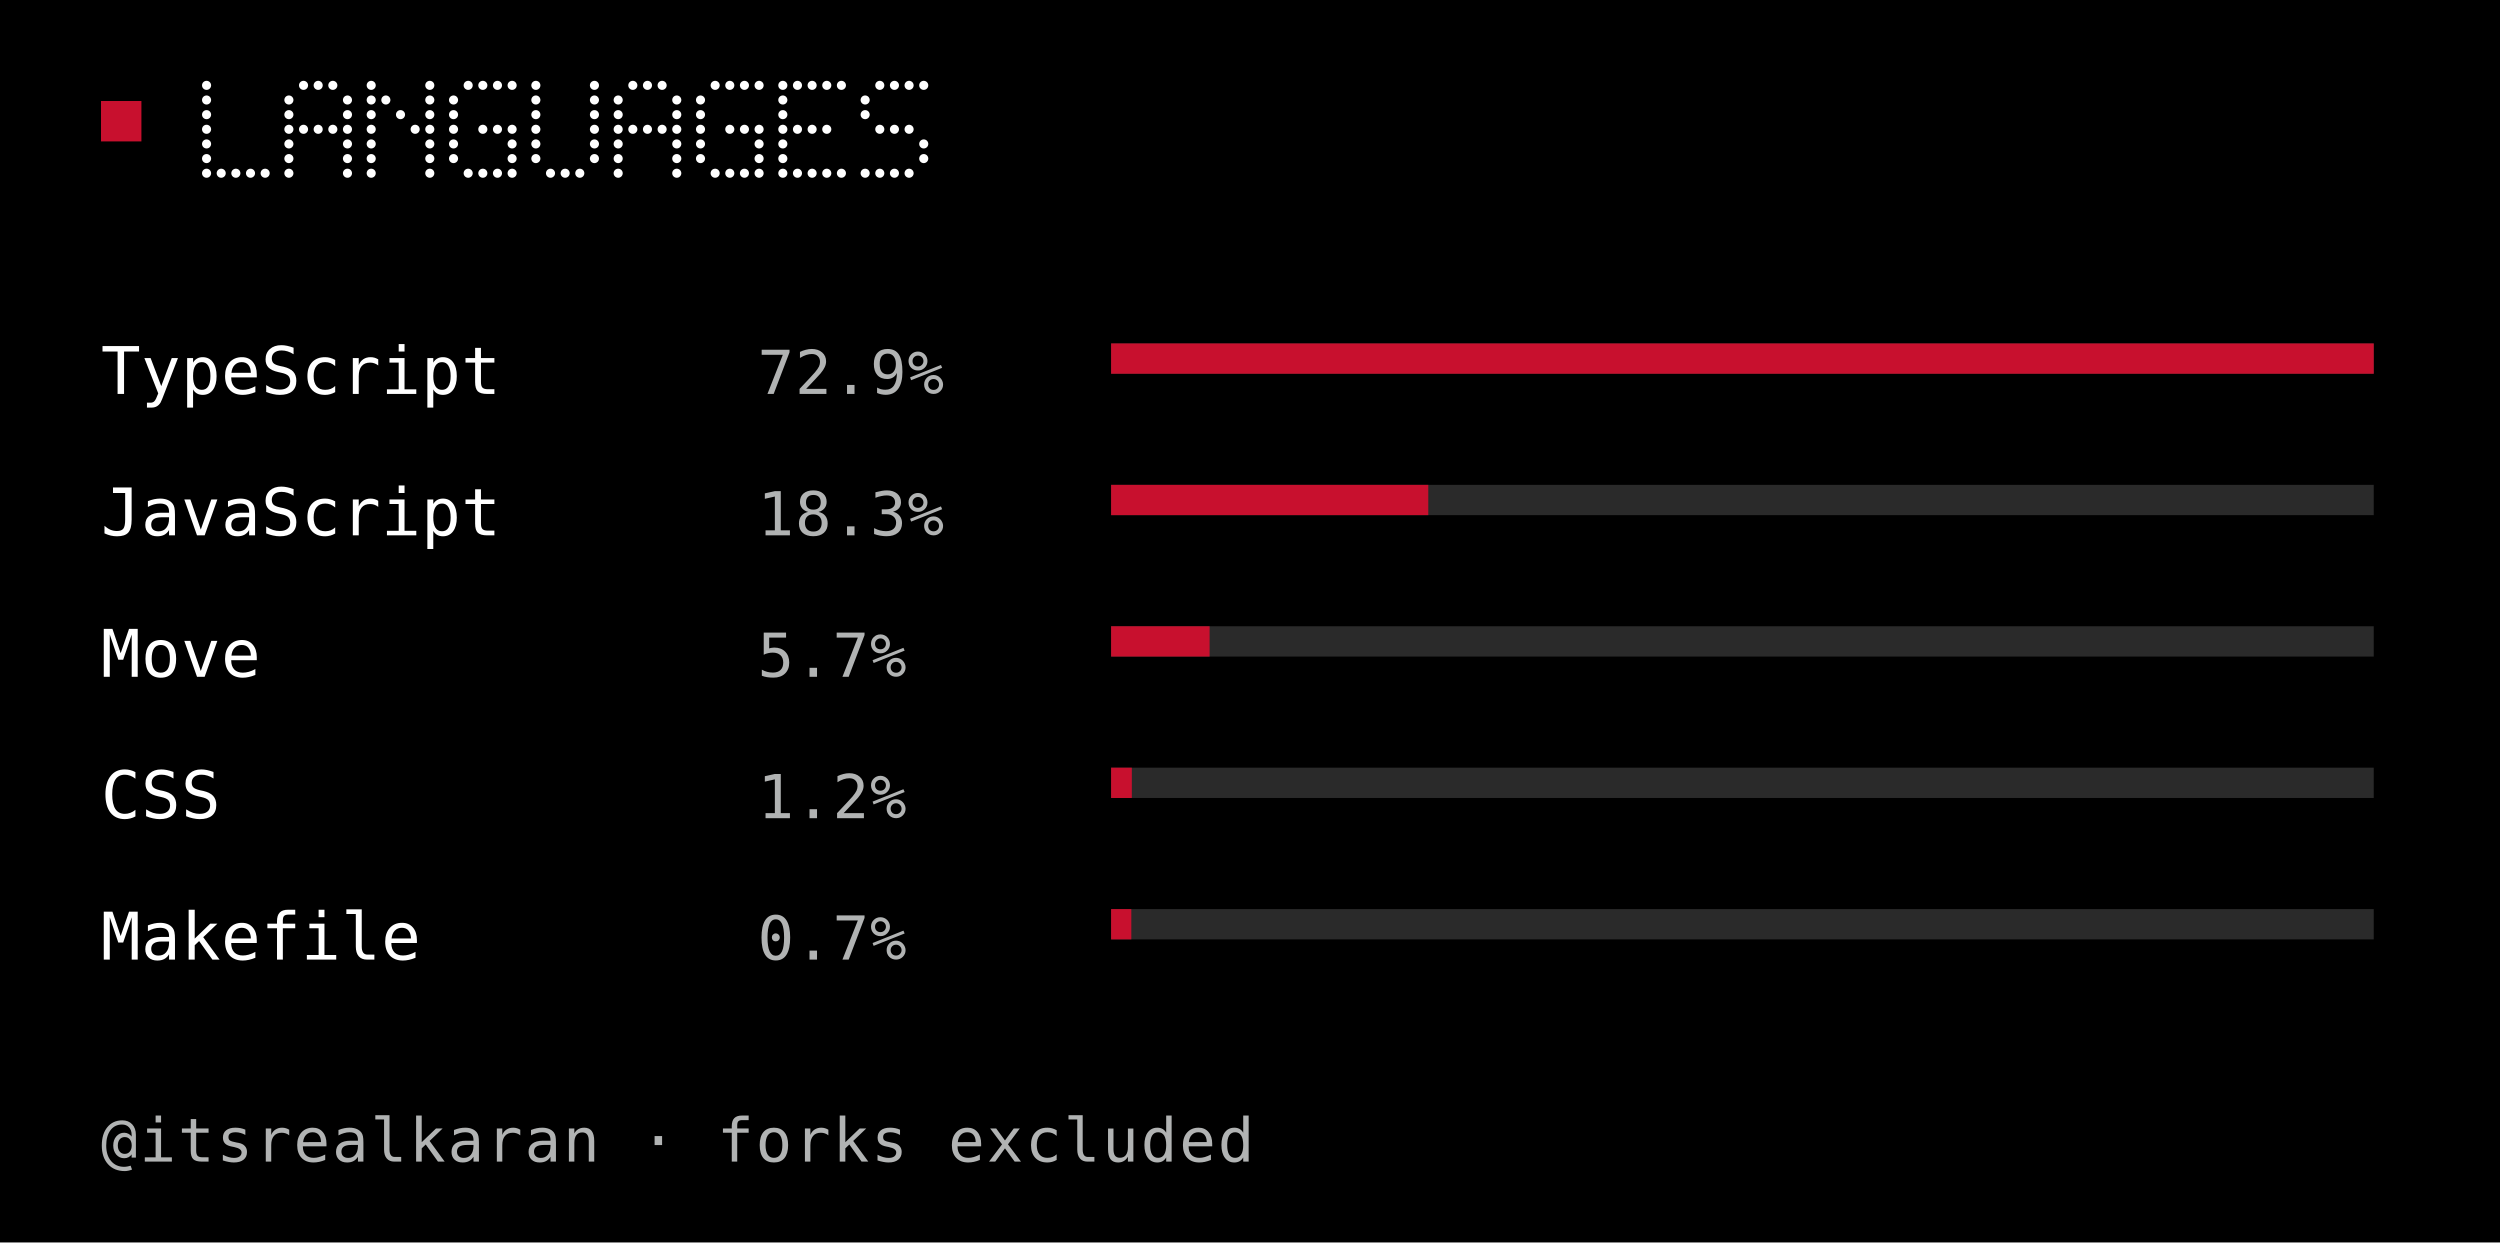
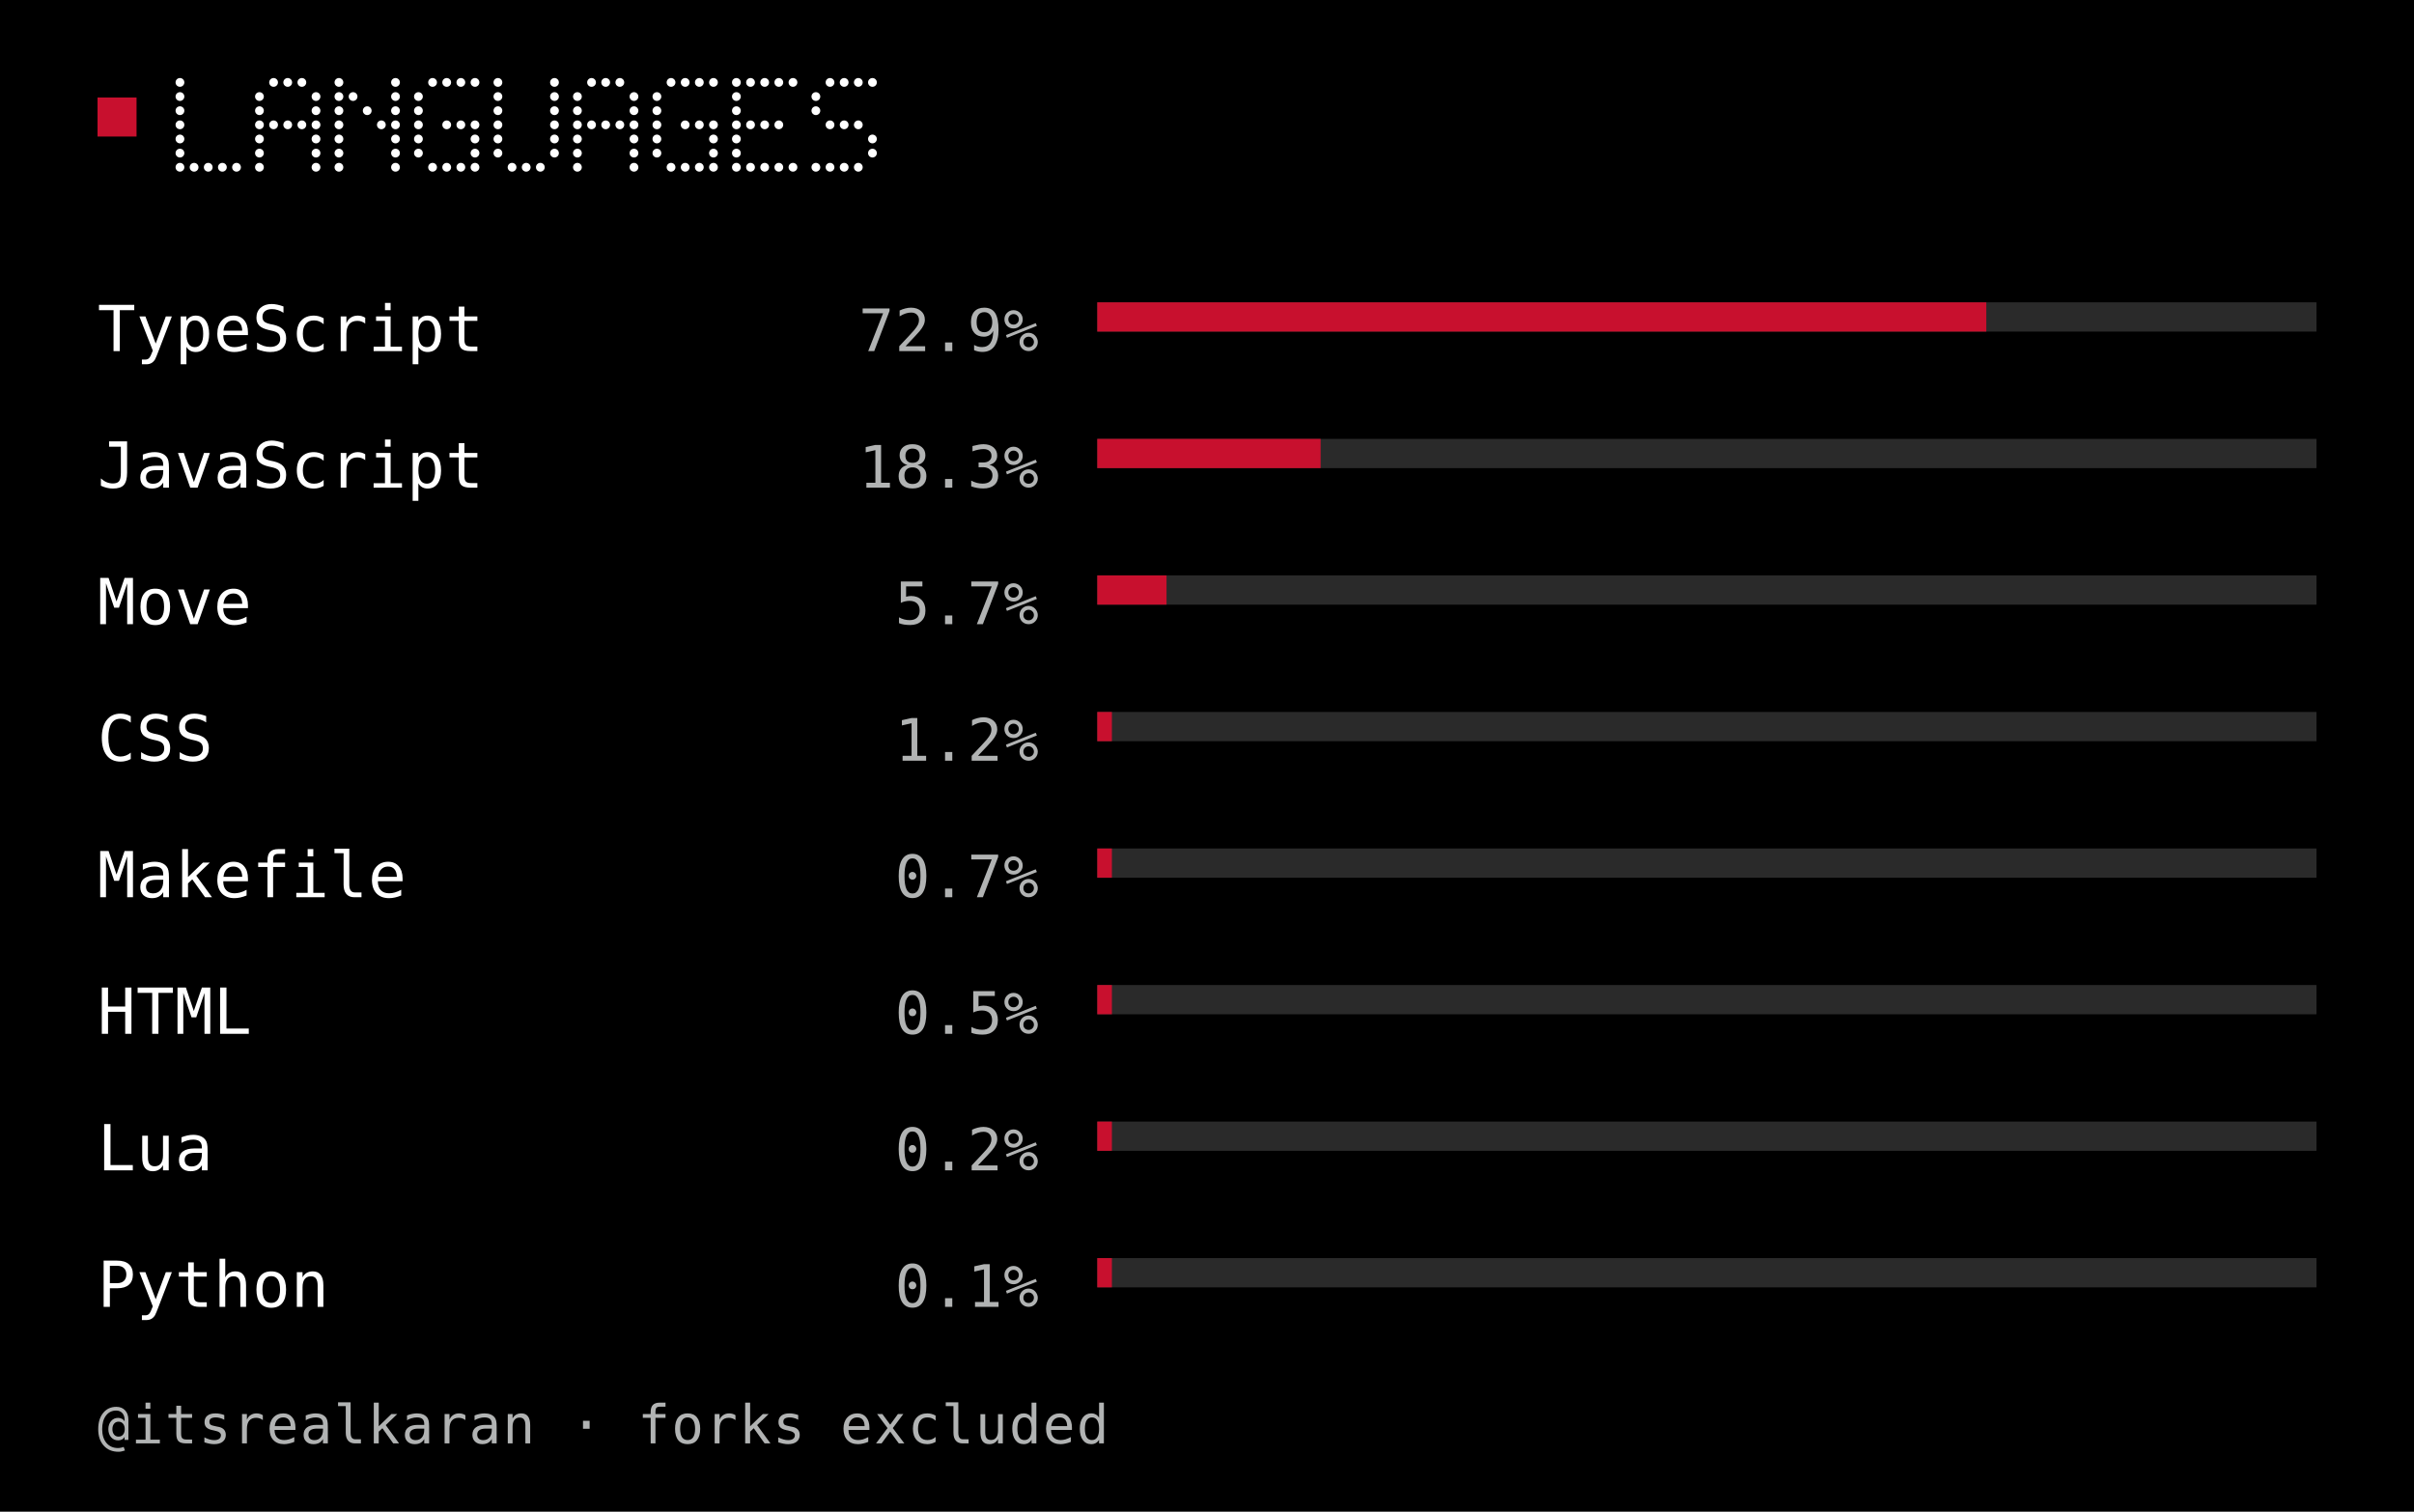
- <svg xmlns="http://www.w3.org/2000/svg" width="495" height="246" viewBox="0 0 495 246" role="img">
-   <rect width="495" height="246" fill="#000000" />
+ <svg xmlns="http://www.w3.org/2000/svg" width="495" height="310" viewBox="0 0 495 310" role="img">
+   <rect width="495" height="310" fill="#000000" />
  <rect x="20" y="20" width="8" height="8" fill="#C8102E" />
-   <circle cx="40.9" cy="16.9" r="0.90" fill="#FFFFFF" />
-   <circle cx="40.9" cy="19.8" r="0.90" fill="#FFFFFF" />
-   <circle cx="40.9" cy="22.7" r="0.90" fill="#FFFFFF" />
-   <circle cx="40.9" cy="25.6" r="0.90" fill="#FFFFFF" />
-   <circle cx="40.9" cy="28.5" r="0.90" fill="#FFFFFF" />
-   <circle cx="40.9" cy="31.4" r="0.90" fill="#FFFFFF" />
-   <circle cx="40.9" cy="34.3" r="0.90" fill="#FFFFFF" />
-   <circle cx="43.8" cy="34.3" r="0.90" fill="#FFFFFF" />
-   <circle cx="46.7" cy="34.3" r="0.90" fill="#FFFFFF" />
-   <circle cx="49.6" cy="34.3" r="0.90" fill="#FFFFFF" />
-   <circle cx="52.5" cy="34.3" r="0.90" fill="#FFFFFF" />
-   <circle cx="60.1" cy="16.9" r="0.90" fill="#FFFFFF" />
-   <circle cx="63.0" cy="16.9" r="0.90" fill="#FFFFFF" />
-   <circle cx="65.9" cy="16.9" r="0.90" fill="#FFFFFF" />
-   <circle cx="57.2" cy="19.8" r="0.90" fill="#FFFFFF" />
-   <circle cx="68.8" cy="19.8" r="0.90" fill="#FFFFFF" />
-   <circle cx="57.2" cy="22.7" r="0.90" fill="#FFFFFF" />
-   <circle cx="68.8" cy="22.7" r="0.90" fill="#FFFFFF" />
-   <circle cx="57.2" cy="25.6" r="0.90" fill="#FFFFFF" />
-   <circle cx="60.1" cy="25.6" r="0.90" fill="#FFFFFF" />
-   <circle cx="63.0" cy="25.6" r="0.90" fill="#FFFFFF" />
-   <circle cx="65.9" cy="25.6" r="0.90" fill="#FFFFFF" />
-   <circle cx="68.8" cy="25.6" r="0.90" fill="#FFFFFF" />
-   <circle cx="57.2" cy="28.5" r="0.90" fill="#FFFFFF" />
-   <circle cx="68.8" cy="28.5" r="0.90" fill="#FFFFFF" />
-   <circle cx="57.2" cy="31.4" r="0.90" fill="#FFFFFF" />
-   <circle cx="68.8" cy="31.4" r="0.90" fill="#FFFFFF" />
-   <circle cx="57.2" cy="34.3" r="0.90" fill="#FFFFFF" />
-   <circle cx="68.8" cy="34.3" r="0.90" fill="#FFFFFF" />
-   <circle cx="73.5" cy="16.9" r="0.90" fill="#FFFFFF" />
-   <circle cx="85.1" cy="16.9" r="0.90" fill="#FFFFFF" />
-   <circle cx="73.5" cy="19.8" r="0.90" fill="#FFFFFF" />
-   <circle cx="76.4" cy="19.8" r="0.90" fill="#FFFFFF" />
-   <circle cx="85.1" cy="19.8" r="0.90" fill="#FFFFFF" />
-   <circle cx="73.5" cy="22.7" r="0.90" fill="#FFFFFF" />
-   <circle cx="79.3" cy="22.7" r="0.90" fill="#FFFFFF" />
-   <circle cx="85.1" cy="22.7" r="0.90" fill="#FFFFFF" />
-   <circle cx="73.5" cy="25.6" r="0.90" fill="#FFFFFF" />
-   <circle cx="82.2" cy="25.6" r="0.90" fill="#FFFFFF" />
-   <circle cx="85.1" cy="25.6" r="0.90" fill="#FFFFFF" />
-   <circle cx="73.5" cy="28.5" r="0.90" fill="#FFFFFF" />
-   <circle cx="85.1" cy="28.5" r="0.90" fill="#FFFFFF" />
-   <circle cx="73.5" cy="31.4" r="0.90" fill="#FFFFFF" />
-   <circle cx="85.1" cy="31.4" r="0.90" fill="#FFFFFF" />
-   <circle cx="73.5" cy="34.3" r="0.90" fill="#FFFFFF" />
-   <circle cx="85.1" cy="34.3" r="0.90" fill="#FFFFFF" />
-   <circle cx="92.7" cy="16.9" r="0.90" fill="#FFFFFF" />
-   <circle cx="95.6" cy="16.9" r="0.90" fill="#FFFFFF" />
-   <circle cx="98.5" cy="16.9" r="0.90" fill="#FFFFFF" />
-   <circle cx="101.4" cy="16.9" r="0.90" fill="#FFFFFF" />
-   <circle cx="89.8" cy="19.8" r="0.90" fill="#FFFFFF" />
-   <circle cx="89.8" cy="22.7" r="0.90" fill="#FFFFFF" />
-   <circle cx="89.8" cy="25.6" r="0.90" fill="#FFFFFF" />
-   <circle cx="95.6" cy="25.6" r="0.90" fill="#FFFFFF" />
-   <circle cx="98.5" cy="25.6" r="0.90" fill="#FFFFFF" />
-   <circle cx="101.4" cy="25.6" r="0.90" fill="#FFFFFF" />
-   <circle cx="89.8" cy="28.5" r="0.90" fill="#FFFFFF" />
-   <circle cx="101.4" cy="28.5" r="0.90" fill="#FFFFFF" />
-   <circle cx="89.8" cy="31.4" r="0.90" fill="#FFFFFF" />
-   <circle cx="101.4" cy="31.4" r="0.90" fill="#FFFFFF" />
-   <circle cx="92.7" cy="34.3" r="0.90" fill="#FFFFFF" />
-   <circle cx="95.6" cy="34.3" r="0.90" fill="#FFFFFF" />
-   <circle cx="98.5" cy="34.3" r="0.90" fill="#FFFFFF" />
-   <circle cx="101.4" cy="34.3" r="0.90" fill="#FFFFFF" />
-   <circle cx="106.1" cy="16.9" r="0.90" fill="#FFFFFF" />
-   <circle cx="117.7" cy="16.9" r="0.90" fill="#FFFFFF" />
-   <circle cx="106.1" cy="19.8" r="0.90" fill="#FFFFFF" />
-   <circle cx="117.7" cy="19.8" r="0.90" fill="#FFFFFF" />
-   <circle cx="106.1" cy="22.7" r="0.90" fill="#FFFFFF" />
-   <circle cx="117.7" cy="22.7" r="0.90" fill="#FFFFFF" />
-   <circle cx="106.1" cy="25.6" r="0.90" fill="#FFFFFF" />
-   <circle cx="117.7" cy="25.6" r="0.90" fill="#FFFFFF" />
-   <circle cx="106.1" cy="28.5" r="0.90" fill="#FFFFFF" />
-   <circle cx="117.7" cy="28.5" r="0.90" fill="#FFFFFF" />
-   <circle cx="106.1" cy="31.4" r="0.90" fill="#FFFFFF" />
-   <circle cx="117.7" cy="31.4" r="0.90" fill="#FFFFFF" />
-   <circle cx="109.0" cy="34.3" r="0.90" fill="#FFFFFF" />
-   <circle cx="111.9" cy="34.3" r="0.90" fill="#FFFFFF" />
-   <circle cx="114.8" cy="34.3" r="0.90" fill="#FFFFFF" />
-   <circle cx="125.3" cy="16.9" r="0.90" fill="#FFFFFF" />
-   <circle cx="128.2" cy="16.9" r="0.90" fill="#FFFFFF" />
-   <circle cx="131.1" cy="16.9" r="0.90" fill="#FFFFFF" />
-   <circle cx="122.4" cy="19.8" r="0.90" fill="#FFFFFF" />
-   <circle cx="134.0" cy="19.8" r="0.90" fill="#FFFFFF" />
-   <circle cx="122.4" cy="22.7" r="0.90" fill="#FFFFFF" />
-   <circle cx="134.0" cy="22.7" r="0.90" fill="#FFFFFF" />
-   <circle cx="122.4" cy="25.6" r="0.90" fill="#FFFFFF" />
-   <circle cx="125.3" cy="25.6" r="0.90" fill="#FFFFFF" />
-   <circle cx="128.2" cy="25.6" r="0.90" fill="#FFFFFF" />
-   <circle cx="131.1" cy="25.6" r="0.90" fill="#FFFFFF" />
-   <circle cx="134.0" cy="25.6" r="0.90" fill="#FFFFFF" />
-   <circle cx="122.4" cy="28.5" r="0.90" fill="#FFFFFF" />
-   <circle cx="134.0" cy="28.5" r="0.90" fill="#FFFFFF" />
-   <circle cx="122.4" cy="31.4" r="0.90" fill="#FFFFFF" />
-   <circle cx="134.0" cy="31.4" r="0.90" fill="#FFFFFF" />
-   <circle cx="122.4" cy="34.3" r="0.90" fill="#FFFFFF" />
-   <circle cx="134.0" cy="34.3" r="0.90" fill="#FFFFFF" />
-   <circle cx="141.6" cy="16.9" r="0.90" fill="#FFFFFF" />
-   <circle cx="144.5" cy="16.9" r="0.90" fill="#FFFFFF" />
-   <circle cx="147.4" cy="16.9" r="0.90" fill="#FFFFFF" />
-   <circle cx="150.3" cy="16.9" r="0.90" fill="#FFFFFF" />
-   <circle cx="138.7" cy="19.8" r="0.90" fill="#FFFFFF" />
-   <circle cx="138.7" cy="22.7" r="0.90" fill="#FFFFFF" />
-   <circle cx="138.7" cy="25.6" r="0.90" fill="#FFFFFF" />
-   <circle cx="144.5" cy="25.6" r="0.90" fill="#FFFFFF" />
-   <circle cx="147.4" cy="25.6" r="0.90" fill="#FFFFFF" />
-   <circle cx="150.3" cy="25.6" r="0.90" fill="#FFFFFF" />
-   <circle cx="138.7" cy="28.5" r="0.90" fill="#FFFFFF" />
-   <circle cx="150.3" cy="28.5" r="0.90" fill="#FFFFFF" />
-   <circle cx="138.7" cy="31.4" r="0.90" fill="#FFFFFF" />
-   <circle cx="150.3" cy="31.4" r="0.90" fill="#FFFFFF" />
-   <circle cx="141.6" cy="34.3" r="0.90" fill="#FFFFFF" />
-   <circle cx="144.5" cy="34.3" r="0.90" fill="#FFFFFF" />
-   <circle cx="147.4" cy="34.3" r="0.90" fill="#FFFFFF" />
-   <circle cx="150.3" cy="34.3" r="0.90" fill="#FFFFFF" />
-   <circle cx="155.0" cy="16.9" r="0.90" fill="#FFFFFF" />
-   <circle cx="157.9" cy="16.9" r="0.90" fill="#FFFFFF" />
-   <circle cx="160.8" cy="16.9" r="0.90" fill="#FFFFFF" />
-   <circle cx="163.7" cy="16.9" r="0.90" fill="#FFFFFF" />
-   <circle cx="166.6" cy="16.9" r="0.90" fill="#FFFFFF" />
-   <circle cx="155.0" cy="19.8" r="0.90" fill="#FFFFFF" />
-   <circle cx="155.0" cy="22.7" r="0.90" fill="#FFFFFF" />
-   <circle cx="155.0" cy="25.6" r="0.90" fill="#FFFFFF" />
-   <circle cx="157.9" cy="25.6" r="0.90" fill="#FFFFFF" />
-   <circle cx="160.8" cy="25.6" r="0.90" fill="#FFFFFF" />
-   <circle cx="163.7" cy="25.6" r="0.90" fill="#FFFFFF" />
-   <circle cx="155.0" cy="28.5" r="0.90" fill="#FFFFFF" />
-   <circle cx="155.0" cy="31.4" r="0.90" fill="#FFFFFF" />
-   <circle cx="155.0" cy="34.3" r="0.90" fill="#FFFFFF" />
-   <circle cx="157.9" cy="34.3" r="0.90" fill="#FFFFFF" />
-   <circle cx="160.8" cy="34.3" r="0.90" fill="#FFFFFF" />
-   <circle cx="163.7" cy="34.3" r="0.90" fill="#FFFFFF" />
-   <circle cx="166.6" cy="34.3" r="0.90" fill="#FFFFFF" />
-   <circle cx="174.2" cy="16.9" r="0.90" fill="#FFFFFF" />
-   <circle cx="177.1" cy="16.9" r="0.90" fill="#FFFFFF" />
-   <circle cx="180.0" cy="16.9" r="0.90" fill="#FFFFFF" />
-   <circle cx="182.9" cy="16.9" r="0.90" fill="#FFFFFF" />
-   <circle cx="171.3" cy="19.8" r="0.90" fill="#FFFFFF" />
-   <circle cx="171.3" cy="22.7" r="0.90" fill="#FFFFFF" />
-   <circle cx="174.2" cy="25.6" r="0.90" fill="#FFFFFF" />
-   <circle cx="177.1" cy="25.6" r="0.90" fill="#FFFFFF" />
-   <circle cx="180.0" cy="25.6" r="0.90" fill="#FFFFFF" />
-   <circle cx="182.9" cy="28.5" r="0.90" fill="#FFFFFF" />
-   <circle cx="182.9" cy="31.4" r="0.90" fill="#FFFFFF" />
-   <circle cx="171.3" cy="34.3" r="0.90" fill="#FFFFFF" />
-   <circle cx="174.2" cy="34.3" r="0.90" fill="#FFFFFF" />
-   <circle cx="177.1" cy="34.3" r="0.90" fill="#FFFFFF" />
-   <circle cx="180.0" cy="34.3" r="0.90" fill="#FFFFFF" />
-   <text x="20" y="78" fill="#FFFFFF" font-family="ui-monospace, Geist Mono, monospace" font-size="13" letter-spacing="0.1" dominant-baseline="auto">TypeScript</text>
-   <text x="150" y="78" fill="#B1B3B3" font-family="ui-monospace, Geist Mono, monospace" font-size="12" letter-spacing="0.2" dominant-baseline="auto">72.9%</text>
-   <rect x="220" y="68" width="250" height="6" fill="#2A2A2A" />
-   <rect x="220" y="68" width="250.0" height="6" fill="#C8102E" />
-   <text x="20" y="106" fill="#FFFFFF" font-family="ui-monospace, Geist Mono, monospace" font-size="13" letter-spacing="0.1" dominant-baseline="auto">JavaScript</text>
-   <text x="150" y="106" fill="#B1B3B3" font-family="ui-monospace, Geist Mono, monospace" font-size="12" letter-spacing="0.2" dominant-baseline="auto">18.3%</text>
-   <rect x="220" y="96" width="250" height="6" fill="#2A2A2A" />
-   <rect x="220" y="96" width="62.8" height="6" fill="#C8102E" />
-   <text x="20" y="134" fill="#FFFFFF" font-family="ui-monospace, Geist Mono, monospace" font-size="13" letter-spacing="0.1" dominant-baseline="auto">Move</text>
-   <text x="150" y="134" fill="#B1B3B3" font-family="ui-monospace, Geist Mono, monospace" font-size="12" letter-spacing="0.2" dominant-baseline="auto">5.7%</text>
-   <rect x="220" y="124" width="250" height="6" fill="#2A2A2A" />
-   <rect x="220" y="124" width="19.5" height="6" fill="#C8102E" />
-   <text x="20" y="162" fill="#FFFFFF" font-family="ui-monospace, Geist Mono, monospace" font-size="13" letter-spacing="0.1" dominant-baseline="auto">CSS</text>
-   <text x="150" y="162" fill="#B1B3B3" font-family="ui-monospace, Geist Mono, monospace" font-size="12" letter-spacing="0.2" dominant-baseline="auto">1.2%</text>
-   <rect x="220" y="152" width="250" height="6" fill="#2A2A2A" />
-   <rect x="220" y="152" width="4.1" height="6" fill="#C8102E" />
-   <text x="20" y="190" fill="#FFFFFF" font-family="ui-monospace, Geist Mono, monospace" font-size="13" letter-spacing="0.1" dominant-baseline="auto">Makefile</text>
-   <text x="150" y="190" fill="#B1B3B3" font-family="ui-monospace, Geist Mono, monospace" font-size="12" letter-spacing="0.2" dominant-baseline="auto">0.7%</text>
-   <rect x="220" y="180" width="250" height="6" fill="#2A2A2A" />
-   <rect x="220" y="180" width="4.0" height="6" fill="#C8102E" />
-   <text x="20" y="230" fill="#B1B3B3" font-family="ui-monospace, Geist Mono, monospace" font-size="12" letter-spacing="0.4" dominant-baseline="auto">@itsrealkaran · forks excluded</text>
+   <circle cx="36.9" cy="16.9" r="0.90" fill="#FFFFFF" />
+   <circle cx="36.9" cy="19.8" r="0.90" fill="#FFFFFF" />
+   <circle cx="36.9" cy="22.7" r="0.90" fill="#FFFFFF" />
+   <circle cx="36.9" cy="25.6" r="0.90" fill="#FFFFFF" />
+   <circle cx="36.9" cy="28.5" r="0.90" fill="#FFFFFF" />
+   <circle cx="36.9" cy="31.4" r="0.90" fill="#FFFFFF" />
+   <circle cx="36.9" cy="34.3" r="0.90" fill="#FFFFFF" />
+   <circle cx="39.8" cy="34.3" r="0.90" fill="#FFFFFF" />
+   <circle cx="42.7" cy="34.3" r="0.90" fill="#FFFFFF" />
+   <circle cx="45.6" cy="34.3" r="0.90" fill="#FFFFFF" />
+   <circle cx="48.5" cy="34.3" r="0.90" fill="#FFFFFF" />
+   <circle cx="56.1" cy="16.9" r="0.90" fill="#FFFFFF" />
+   <circle cx="59.0" cy="16.9" r="0.90" fill="#FFFFFF" />
+   <circle cx="61.9" cy="16.9" r="0.90" fill="#FFFFFF" />
+   <circle cx="53.2" cy="19.8" r="0.90" fill="#FFFFFF" />
+   <circle cx="64.8" cy="19.8" r="0.90" fill="#FFFFFF" />
+   <circle cx="53.2" cy="22.7" r="0.90" fill="#FFFFFF" />
+   <circle cx="64.8" cy="22.7" r="0.90" fill="#FFFFFF" />
+   <circle cx="53.2" cy="25.6" r="0.90" fill="#FFFFFF" />
+   <circle cx="56.1" cy="25.6" r="0.90" fill="#FFFFFF" />
+   <circle cx="59.0" cy="25.6" r="0.90" fill="#FFFFFF" />
+   <circle cx="61.9" cy="25.6" r="0.90" fill="#FFFFFF" />
+   <circle cx="64.8" cy="25.6" r="0.90" fill="#FFFFFF" />
+   <circle cx="53.2" cy="28.5" r="0.90" fill="#FFFFFF" />
+   <circle cx="64.8" cy="28.5" r="0.90" fill="#FFFFFF" />
+   <circle cx="53.2" cy="31.4" r="0.90" fill="#FFFFFF" />
+   <circle cx="64.8" cy="31.4" r="0.90" fill="#FFFFFF" />
+   <circle cx="53.2" cy="34.3" r="0.90" fill="#FFFFFF" />
+   <circle cx="64.8" cy="34.3" r="0.90" fill="#FFFFFF" />
+   <circle cx="69.5" cy="16.9" r="0.90" fill="#FFFFFF" />
+   <circle cx="81.1" cy="16.9" r="0.90" fill="#FFFFFF" />
+   <circle cx="69.5" cy="19.8" r="0.90" fill="#FFFFFF" />
+   <circle cx="72.4" cy="19.8" r="0.90" fill="#FFFFFF" />
+   <circle cx="81.1" cy="19.8" r="0.90" fill="#FFFFFF" />
+   <circle cx="69.5" cy="22.7" r="0.90" fill="#FFFFFF" />
+   <circle cx="75.3" cy="22.7" r="0.90" fill="#FFFFFF" />
+   <circle cx="81.1" cy="22.7" r="0.90" fill="#FFFFFF" />
+   <circle cx="69.5" cy="25.6" r="0.90" fill="#FFFFFF" />
+   <circle cx="78.2" cy="25.6" r="0.90" fill="#FFFFFF" />
+   <circle cx="81.1" cy="25.6" r="0.90" fill="#FFFFFF" />
+   <circle cx="69.5" cy="28.5" r="0.90" fill="#FFFFFF" />
+   <circle cx="81.1" cy="28.5" r="0.90" fill="#FFFFFF" />
+   <circle cx="69.5" cy="31.4" r="0.90" fill="#FFFFFF" />
+   <circle cx="81.1" cy="31.4" r="0.90" fill="#FFFFFF" />
+   <circle cx="69.5" cy="34.3" r="0.90" fill="#FFFFFF" />
+   <circle cx="81.1" cy="34.3" r="0.90" fill="#FFFFFF" />
+   <circle cx="88.7" cy="16.9" r="0.90" fill="#FFFFFF" />
+   <circle cx="91.6" cy="16.9" r="0.90" fill="#FFFFFF" />
+   <circle cx="94.5" cy="16.9" r="0.90" fill="#FFFFFF" />
+   <circle cx="97.4" cy="16.9" r="0.90" fill="#FFFFFF" />
+   <circle cx="85.8" cy="19.8" r="0.90" fill="#FFFFFF" />
+   <circle cx="85.8" cy="22.7" r="0.90" fill="#FFFFFF" />
+   <circle cx="85.8" cy="25.6" r="0.90" fill="#FFFFFF" />
+   <circle cx="91.6" cy="25.6" r="0.90" fill="#FFFFFF" />
+   <circle cx="94.5" cy="25.6" r="0.90" fill="#FFFFFF" />
+   <circle cx="97.4" cy="25.6" r="0.90" fill="#FFFFFF" />
+   <circle cx="85.8" cy="28.5" r="0.90" fill="#FFFFFF" />
+   <circle cx="97.4" cy="28.5" r="0.90" fill="#FFFFFF" />
+   <circle cx="85.8" cy="31.4" r="0.90" fill="#FFFFFF" />
+   <circle cx="97.4" cy="31.4" r="0.90" fill="#FFFFFF" />
+   <circle cx="88.7" cy="34.3" r="0.90" fill="#FFFFFF" />
+   <circle cx="91.6" cy="34.3" r="0.90" fill="#FFFFFF" />
+   <circle cx="94.5" cy="34.3" r="0.90" fill="#FFFFFF" />
+   <circle cx="97.4" cy="34.3" r="0.90" fill="#FFFFFF" />
+   <circle cx="102.1" cy="16.9" r="0.90" fill="#FFFFFF" />
+   <circle cx="113.7" cy="16.9" r="0.90" fill="#FFFFFF" />
+   <circle cx="102.1" cy="19.8" r="0.90" fill="#FFFFFF" />
+   <circle cx="113.7" cy="19.8" r="0.90" fill="#FFFFFF" />
+   <circle cx="102.1" cy="22.7" r="0.90" fill="#FFFFFF" />
+   <circle cx="113.7" cy="22.7" r="0.90" fill="#FFFFFF" />
+   <circle cx="102.1" cy="25.6" r="0.90" fill="#FFFFFF" />
+   <circle cx="113.7" cy="25.6" r="0.90" fill="#FFFFFF" />
+   <circle cx="102.1" cy="28.5" r="0.90" fill="#FFFFFF" />
+   <circle cx="113.7" cy="28.5" r="0.90" fill="#FFFFFF" />
+   <circle cx="102.1" cy="31.4" r="0.90" fill="#FFFFFF" />
+   <circle cx="113.7" cy="31.4" r="0.90" fill="#FFFFFF" />
+   <circle cx="105.0" cy="34.3" r="0.90" fill="#FFFFFF" />
+   <circle cx="107.9" cy="34.3" r="0.90" fill="#FFFFFF" />
+   <circle cx="110.8" cy="34.3" r="0.90" fill="#FFFFFF" />
+   <circle cx="121.3" cy="16.9" r="0.90" fill="#FFFFFF" />
+   <circle cx="124.2" cy="16.9" r="0.90" fill="#FFFFFF" />
+   <circle cx="127.1" cy="16.9" r="0.90" fill="#FFFFFF" />
+   <circle cx="118.4" cy="19.8" r="0.90" fill="#FFFFFF" />
+   <circle cx="130.0" cy="19.8" r="0.90" fill="#FFFFFF" />
+   <circle cx="118.4" cy="22.7" r="0.90" fill="#FFFFFF" />
+   <circle cx="130.0" cy="22.7" r="0.90" fill="#FFFFFF" />
+   <circle cx="118.4" cy="25.6" r="0.90" fill="#FFFFFF" />
+   <circle cx="121.3" cy="25.6" r="0.90" fill="#FFFFFF" />
+   <circle cx="124.2" cy="25.6" r="0.90" fill="#FFFFFF" />
+   <circle cx="127.1" cy="25.6" r="0.90" fill="#FFFFFF" />
+   <circle cx="130.0" cy="25.6" r="0.90" fill="#FFFFFF" />
+   <circle cx="118.4" cy="28.5" r="0.90" fill="#FFFFFF" />
+   <circle cx="130.0" cy="28.5" r="0.90" fill="#FFFFFF" />
+   <circle cx="118.4" cy="31.4" r="0.90" fill="#FFFFFF" />
+   <circle cx="130.0" cy="31.4" r="0.90" fill="#FFFFFF" />
+   <circle cx="118.4" cy="34.3" r="0.90" fill="#FFFFFF" />
+   <circle cx="130.0" cy="34.3" r="0.90" fill="#FFFFFF" />
+   <circle cx="137.6" cy="16.9" r="0.90" fill="#FFFFFF" />
+   <circle cx="140.5" cy="16.9" r="0.90" fill="#FFFFFF" />
+   <circle cx="143.4" cy="16.9" r="0.90" fill="#FFFFFF" />
+   <circle cx="146.3" cy="16.9" r="0.90" fill="#FFFFFF" />
+   <circle cx="134.7" cy="19.8" r="0.90" fill="#FFFFFF" />
+   <circle cx="134.7" cy="22.7" r="0.90" fill="#FFFFFF" />
+   <circle cx="134.7" cy="25.6" r="0.90" fill="#FFFFFF" />
+   <circle cx="140.5" cy="25.6" r="0.90" fill="#FFFFFF" />
+   <circle cx="143.4" cy="25.6" r="0.90" fill="#FFFFFF" />
+   <circle cx="146.3" cy="25.6" r="0.90" fill="#FFFFFF" />
+   <circle cx="134.7" cy="28.5" r="0.90" fill="#FFFFFF" />
+   <circle cx="146.3" cy="28.5" r="0.90" fill="#FFFFFF" />
+   <circle cx="134.7" cy="31.4" r="0.90" fill="#FFFFFF" />
+   <circle cx="146.3" cy="31.4" r="0.90" fill="#FFFFFF" />
+   <circle cx="137.6" cy="34.3" r="0.90" fill="#FFFFFF" />
+   <circle cx="140.5" cy="34.3" r="0.90" fill="#FFFFFF" />
+   <circle cx="143.4" cy="34.3" r="0.90" fill="#FFFFFF" />
+   <circle cx="146.3" cy="34.3" r="0.90" fill="#FFFFFF" />
+   <circle cx="151.0" cy="16.9" r="0.90" fill="#FFFFFF" />
+   <circle cx="153.9" cy="16.9" r="0.90" fill="#FFFFFF" />
+   <circle cx="156.8" cy="16.9" r="0.90" fill="#FFFFFF" />
+   <circle cx="159.7" cy="16.9" r="0.90" fill="#FFFFFF" />
+   <circle cx="162.6" cy="16.9" r="0.90" fill="#FFFFFF" />
+   <circle cx="151.0" cy="19.8" r="0.90" fill="#FFFFFF" />
+   <circle cx="151.0" cy="22.7" r="0.90" fill="#FFFFFF" />
+   <circle cx="151.0" cy="25.6" r="0.90" fill="#FFFFFF" />
+   <circle cx="153.9" cy="25.6" r="0.90" fill="#FFFFFF" />
+   <circle cx="156.8" cy="25.6" r="0.90" fill="#FFFFFF" />
+   <circle cx="159.7" cy="25.6" r="0.90" fill="#FFFFFF" />
+   <circle cx="151.0" cy="28.5" r="0.90" fill="#FFFFFF" />
+   <circle cx="151.0" cy="31.4" r="0.90" fill="#FFFFFF" />
+   <circle cx="151.0" cy="34.3" r="0.90" fill="#FFFFFF" />
+   <circle cx="153.9" cy="34.3" r="0.90" fill="#FFFFFF" />
+   <circle cx="156.8" cy="34.3" r="0.90" fill="#FFFFFF" />
+   <circle cx="159.7" cy="34.3" r="0.90" fill="#FFFFFF" />
+   <circle cx="162.6" cy="34.3" r="0.90" fill="#FFFFFF" />
+   <circle cx="170.2" cy="16.9" r="0.90" fill="#FFFFFF" />
+   <circle cx="173.1" cy="16.9" r="0.90" fill="#FFFFFF" />
+   <circle cx="176.0" cy="16.9" r="0.90" fill="#FFFFFF" />
+   <circle cx="178.9" cy="16.9" r="0.90" fill="#FFFFFF" />
+   <circle cx="167.3" cy="19.8" r="0.90" fill="#FFFFFF" />
+   <circle cx="167.3" cy="22.7" r="0.90" fill="#FFFFFF" />
+   <circle cx="170.2" cy="25.6" r="0.90" fill="#FFFFFF" />
+   <circle cx="173.1" cy="25.6" r="0.90" fill="#FFFFFF" />
+   <circle cx="176.0" cy="25.6" r="0.90" fill="#FFFFFF" />
+   <circle cx="178.9" cy="28.5" r="0.90" fill="#FFFFFF" />
+   <circle cx="178.9" cy="31.4" r="0.90" fill="#FFFFFF" />
+   <circle cx="167.3" cy="34.3" r="0.90" fill="#FFFFFF" />
+   <circle cx="170.2" cy="34.3" r="0.90" fill="#FFFFFF" />
+   <circle cx="173.1" cy="34.3" r="0.90" fill="#FFFFFF" />
+   <circle cx="176.0" cy="34.3" r="0.90" fill="#FFFFFF" />
+   <text x="20" y="72" fill="#FFFFFF" text-anchor="start" font-family="ui-monospace, Geist Mono, monospace" font-size="13" letter-spacing="0.1" dominant-baseline="auto">TypeScript</text>
+   <text x="213" y="72" fill="#B1B3B3" text-anchor="end" font-family="ui-monospace, Geist Mono, monospace" font-size="12" letter-spacing="0.2" dominant-baseline="auto">72.9%</text>
+   <rect x="225" y="62" width="250" height="6" fill="#2A2A2A" />
+   <rect x="225" y="62" width="182.3" height="6" fill="#C8102E" />
+   <text x="20" y="100" fill="#FFFFFF" text-anchor="start" font-family="ui-monospace, Geist Mono, monospace" font-size="13" letter-spacing="0.1" dominant-baseline="auto">JavaScript</text>
+   <text x="213" y="100" fill="#B1B3B3" text-anchor="end" font-family="ui-monospace, Geist Mono, monospace" font-size="12" letter-spacing="0.2" dominant-baseline="auto">18.3%</text>
+   <rect x="225" y="90" width="250" height="6" fill="#2A2A2A" />
+   <rect x="225" y="90" width="45.8" height="6" fill="#C8102E" />
+   <text x="20" y="128" fill="#FFFFFF" text-anchor="start" font-family="ui-monospace, Geist Mono, monospace" font-size="13" letter-spacing="0.1" dominant-baseline="auto">Move</text>
+   <text x="213" y="128" fill="#B1B3B3" text-anchor="end" font-family="ui-monospace, Geist Mono, monospace" font-size="12" letter-spacing="0.2" dominant-baseline="auto">5.7%</text>
+   <rect x="225" y="118" width="250" height="6" fill="#2A2A2A" />
+   <rect x="225" y="118" width="14.2" height="6" fill="#C8102E" />
+   <text x="20" y="156" fill="#FFFFFF" text-anchor="start" font-family="ui-monospace, Geist Mono, monospace" font-size="13" letter-spacing="0.1" dominant-baseline="auto">CSS</text>
+   <text x="213" y="156" fill="#B1B3B3" text-anchor="end" font-family="ui-monospace, Geist Mono, monospace" font-size="12" letter-spacing="0.2" dominant-baseline="auto">1.2%</text>
+   <rect x="225" y="146" width="250" height="6" fill="#2A2A2A" />
+   <rect x="225" y="146" width="3.0" height="6" fill="#C8102E" />
+   <text x="20" y="184" fill="#FFFFFF" text-anchor="start" font-family="ui-monospace, Geist Mono, monospace" font-size="13" letter-spacing="0.1" dominant-baseline="auto">Makefile</text>
+   <text x="213" y="184" fill="#B1B3B3" text-anchor="end" font-family="ui-monospace, Geist Mono, monospace" font-size="12" letter-spacing="0.2" dominant-baseline="auto">0.7%</text>
+   <rect x="225" y="174" width="250" height="6" fill="#2A2A2A" />
+   <rect x="225" y="174" width="3.0" height="6" fill="#C8102E" />
+   <text x="20" y="212" fill="#FFFFFF" text-anchor="start" font-family="ui-monospace, Geist Mono, monospace" font-size="13" letter-spacing="0.1" dominant-baseline="auto">HTML</text>
+   <text x="213" y="212" fill="#B1B3B3" text-anchor="end" font-family="ui-monospace, Geist Mono, monospace" font-size="12" letter-spacing="0.2" dominant-baseline="auto">0.5%</text>
+   <rect x="225" y="202" width="250" height="6" fill="#2A2A2A" />
+   <rect x="225" y="202" width="3.0" height="6" fill="#C8102E" />
+   <text x="20" y="240" fill="#FFFFFF" text-anchor="start" font-family="ui-monospace, Geist Mono, monospace" font-size="13" letter-spacing="0.1" dominant-baseline="auto">Lua</text>
+   <text x="213" y="240" fill="#B1B3B3" text-anchor="end" font-family="ui-monospace, Geist Mono, monospace" font-size="12" letter-spacing="0.2" dominant-baseline="auto">0.2%</text>
+   <rect x="225" y="230" width="250" height="6" fill="#2A2A2A" />
+   <rect x="225" y="230" width="3.0" height="6" fill="#C8102E" />
+   <text x="20" y="268" fill="#FFFFFF" text-anchor="start" font-family="ui-monospace, Geist Mono, monospace" font-size="13" letter-spacing="0.1" dominant-baseline="auto">Python</text>
+   <text x="213" y="268" fill="#B1B3B3" text-anchor="end" font-family="ui-monospace, Geist Mono, monospace" font-size="12" letter-spacing="0.2" dominant-baseline="auto">0.1%</text>
+   <rect x="225" y="258" width="250" height="6" fill="#2A2A2A" />
+   <rect x="225" y="258" width="3.0" height="6" fill="#C8102E" />
+   <text x="20" y="296" fill="#B1B3B3" text-anchor="start" font-family="ui-monospace, Geist Mono, monospace" font-size="11" letter-spacing="0.3" dominant-baseline="auto">@itsrealkaran · forks excluded</text>
</svg>
